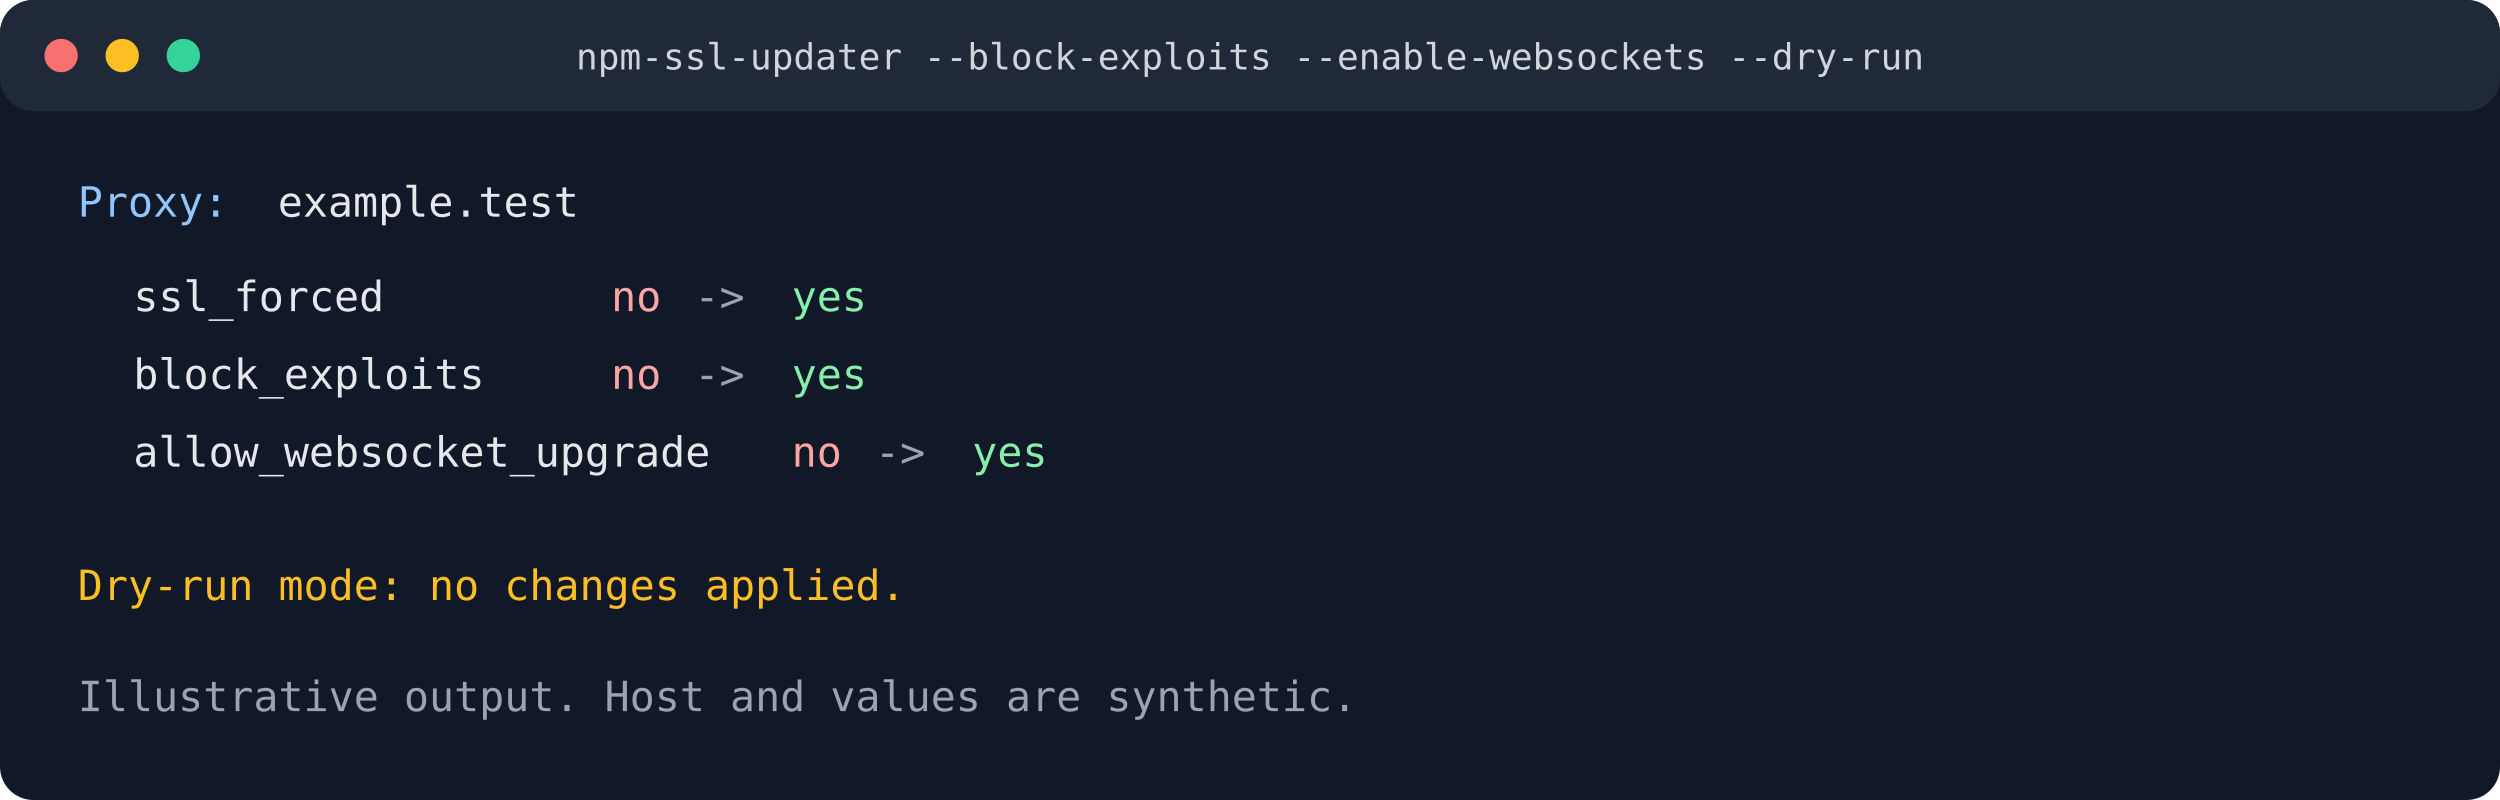
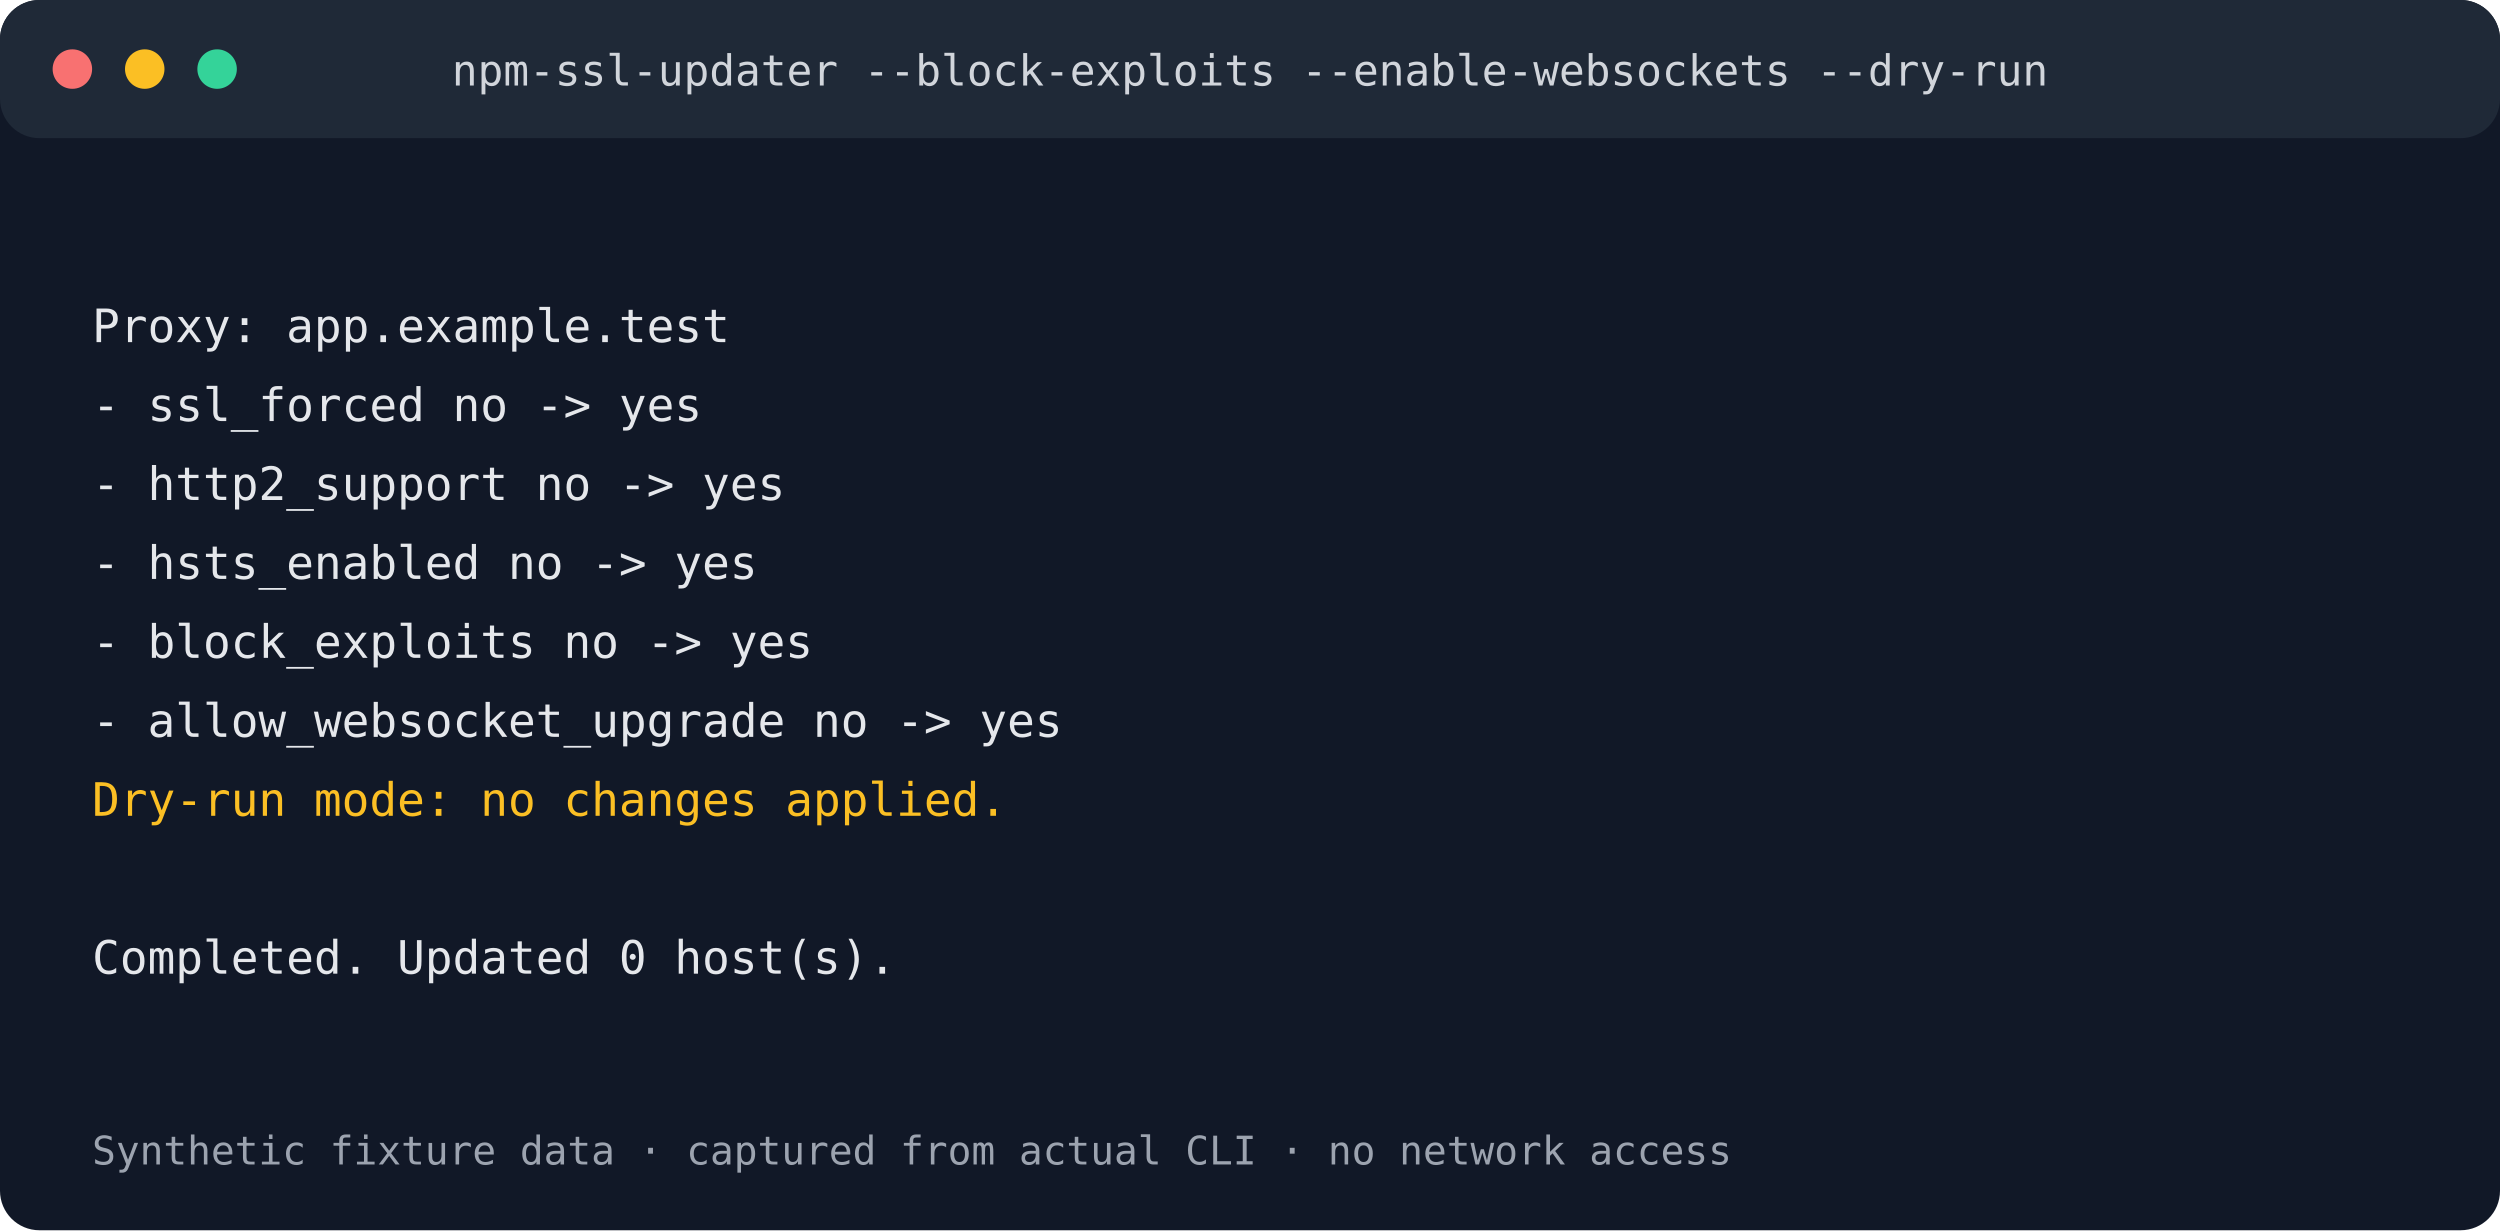
- <svg xmlns="http://www.w3.org/2000/svg" width="900" height="288" viewBox="0 0 900 288" role="img" aria-labelledby="title desc">
-   <rect width="900" height="288" rx="12" fill="#111827" />
-   <rect width="900" height="40" rx="12" fill="#1f2937" />
-   <circle cx="22" cy="20" r="6" fill="#f87171" />
-   <circle cx="44" cy="20" r="6" fill="#fbbf24" />
-   <circle cx="66" cy="20" r="6" fill="#34d399" />
-   <text x="450" y="25" fill="#d1d5db" font-family="ui-monospace, SFMono-Regular, Menlo, monospace" font-size="13" text-anchor="middle">npm-ssl-updater --block-exploits --enable-websockets --dry-run</text>
-   <g font-family="ui-monospace, SFMono-Regular, Menlo, monospace" font-size="15">
-     <text x="28" y="78" fill="#93c5fd">Proxy:</text>
-     <text x="100" y="78" fill="#e5e7eb">example.test</text>
-     <text x="48" y="112" fill="#e5e7eb">ssl_forced</text>
-     <text x="220" y="112" fill="#fca5a5">no</text>
-     <text x="250" y="112" fill="#9ca3af">-&gt;</text>
-     <text x="285" y="112" fill="#86efac">yes</text>
-     <text x="48" y="140" fill="#e5e7eb">block_exploits</text>
-     <text x="220" y="140" fill="#fca5a5">no</text>
-     <text x="250" y="140" fill="#9ca3af">-&gt;</text>
-     <text x="285" y="140" fill="#86efac">yes</text>
-     <text x="48" y="168" fill="#e5e7eb">allow_websocket_upgrade</text>
-     <text x="285" y="168" fill="#fca5a5">no</text>
-     <text x="315" y="168" fill="#9ca3af">-&gt;</text>
-     <text x="350" y="168" fill="#86efac">yes</text>
-     <text x="28" y="216" fill="#fbbf24">Dry-run mode: no changes applied.</text>
-     <text x="28" y="256" fill="#9ca3af">Illustrative output. Host and values are synthetic.</text>
+ <svg xmlns="http://www.w3.org/2000/svg" width="760" height="374" viewBox="0 0 760 374" role="img" aria-labelledby="title desc">
+   <rect width="100%" height="100%" rx="12" fill="#111827" />
+   <rect width="100%" height="42" rx="12" fill="#1f2937" />
+   <circle cx="22" cy="21" r="6" fill="#f87171" />
+   <circle cx="44" cy="21" r="6" fill="#fbbf24" />
+   <circle cx="66" cy="21" r="6" fill="#34d399" />
+   <text x="380" y="26" fill="#d1d5db" font-family="ui-monospace, SFMono-Regular, Menlo, monospace" font-size="13" text-anchor="middle">npm-ssl-updater --block-exploits --enable-websockets --dry-run</text>
+   <g font-family="ui-monospace, SFMono-Regular, Menlo, monospace" font-size="14">
+     <text x="28" y="80" fill="#e5e7eb"> </text>
+     <text x="28" y="104" fill="#e5e7eb">Proxy: app.example.test</text>
+     <text x="28" y="128" fill="#e5e7eb"> - ssl_forced               no -&gt; yes</text>
+     <text x="28" y="152" fill="#e5e7eb"> - http2_support            no -&gt; yes</text>
+     <text x="28" y="176" fill="#e5e7eb"> - hsts_enabled             no -&gt; yes</text>
+     <text x="28" y="200" fill="#e5e7eb"> - block_exploits           no -&gt; yes</text>
+     <text x="28" y="224" fill="#e5e7eb"> - allow_websocket_upgrade  no -&gt; yes</text>
+     <text x="28" y="248" fill="#fbbf24">   Dry-run mode: no changes applied.</text>
+     <text x="28" y="272" fill="#e5e7eb"> </text>
+     <text x="28" y="296" fill="#e5e7eb">Completed. Updated 0 host(s).</text>
  </g>
+   <text x="28" y="354" fill="#9ca3af" font-family="ui-monospace, SFMono-Regular, Menlo, monospace" font-size="12">Synthetic fixture data · captured from actual CLI · no network access</text>
</svg>
